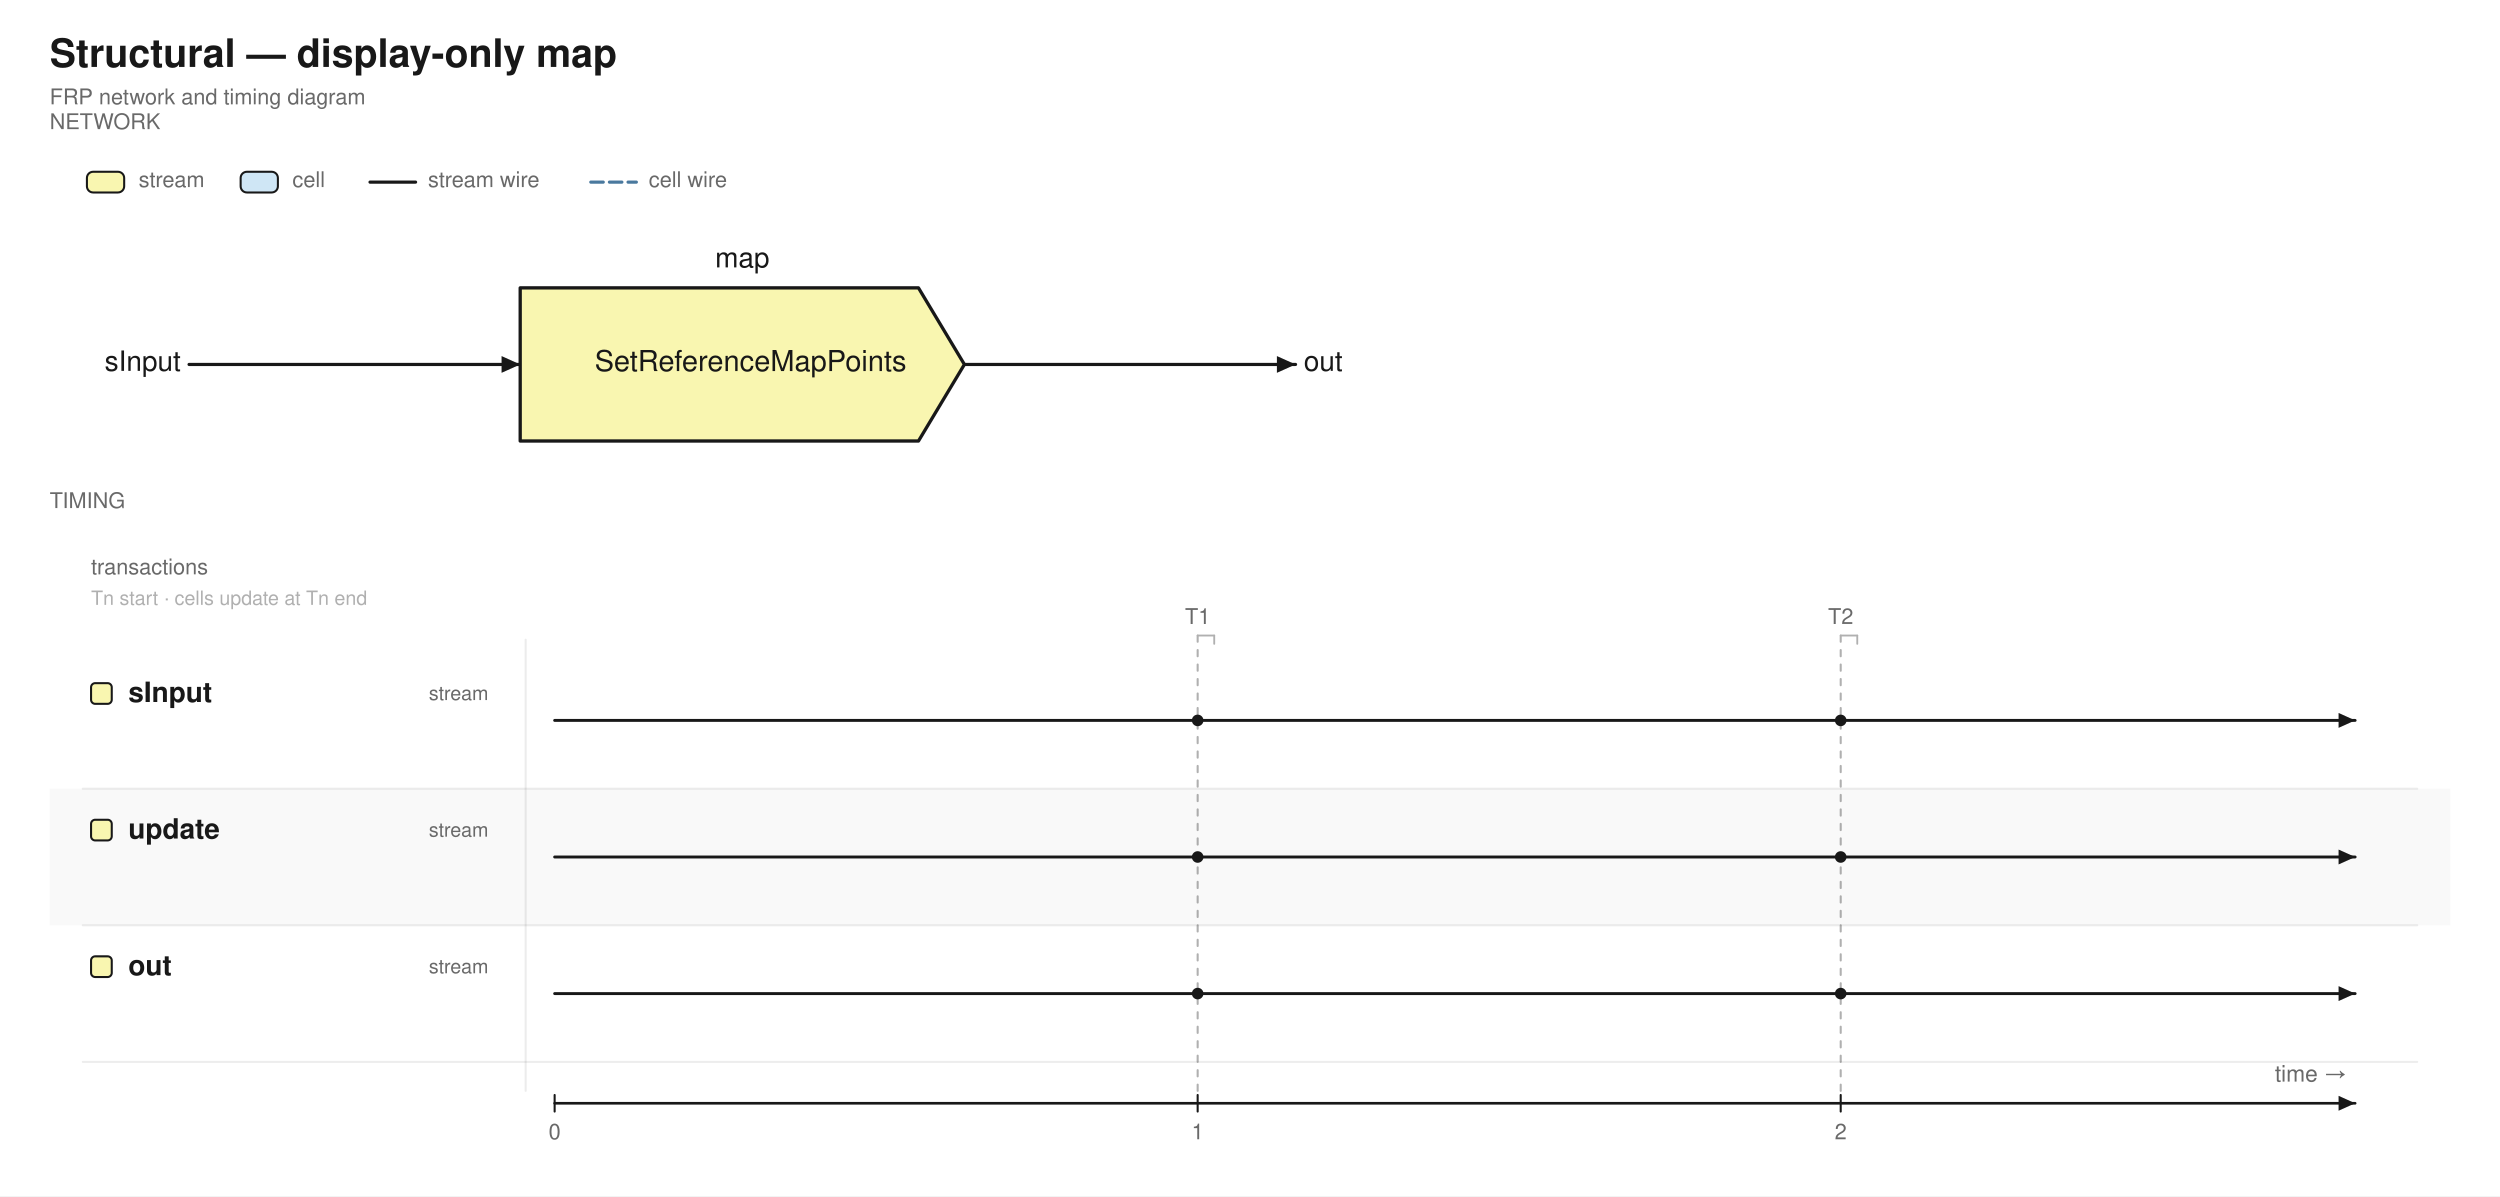
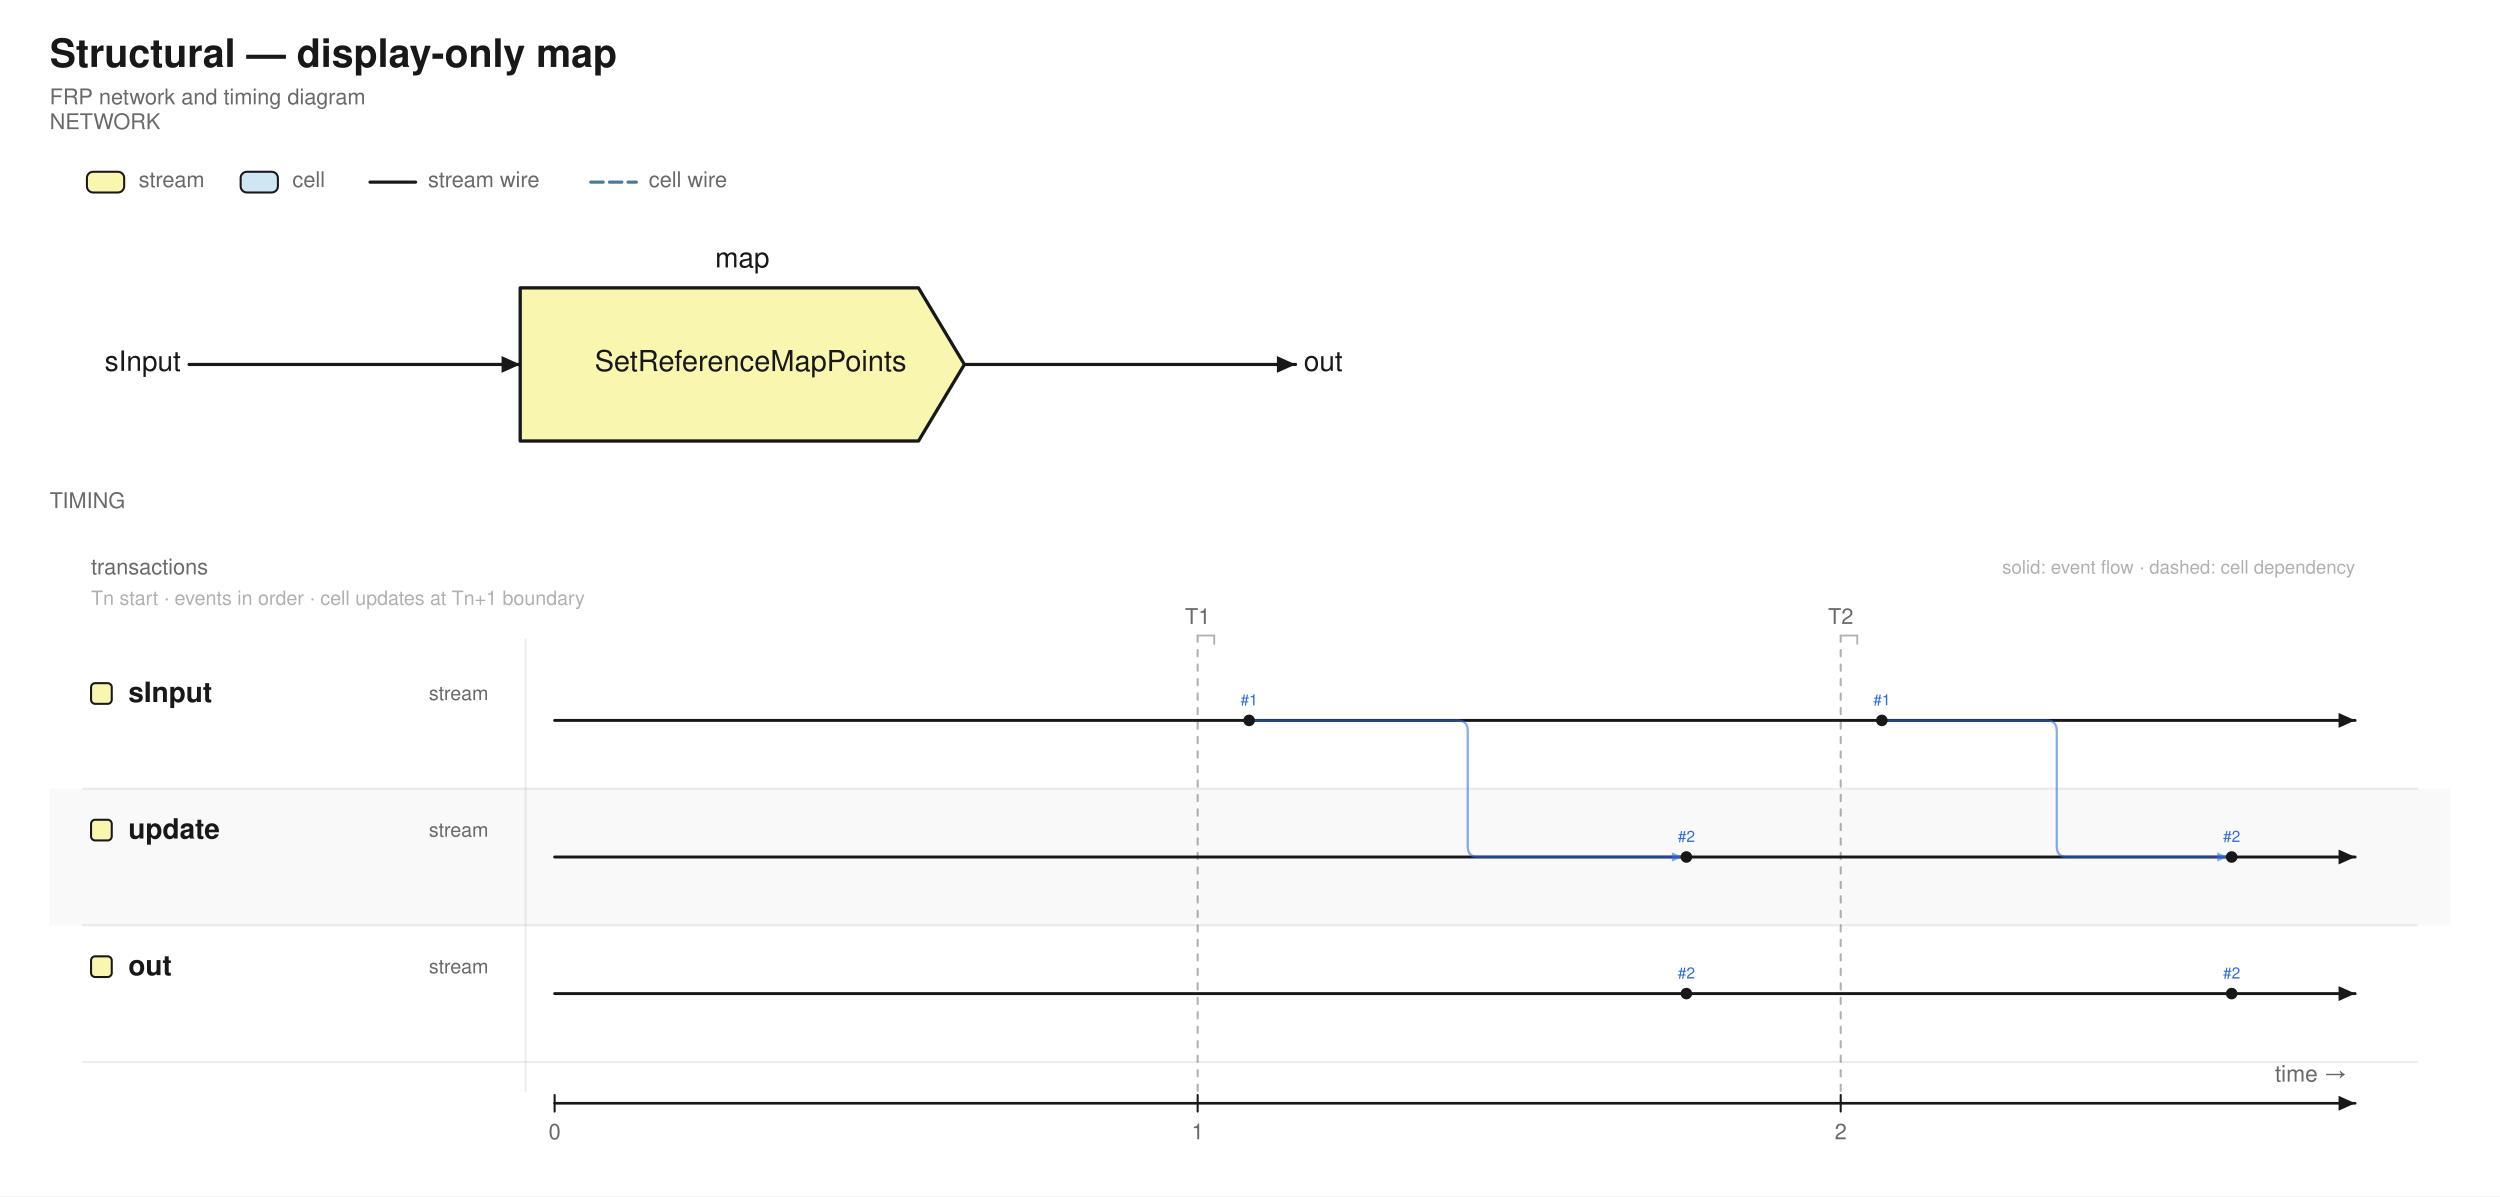
<svg xmlns="http://www.w3.org/2000/svg" width="1208" height="578" viewBox="0 0 1208 578">
  <rect width="100%" height="100%" fill="#ffffff" />
  <g transform="translate(0,0)">
    <text x="24.00" y="28.00" font-family="Helvetica, Arial, 'Noto Sans JP', sans-serif" font-size="19.00" fill="#181818" text-anchor="start" dominant-baseline="central" font-weight="600">Structural — display-only map</text>
    <text x="24.00" y="48.00" font-family="Helvetica, Arial, 'Noto Sans JP', sans-serif" font-size="10.50" fill="#696969" text-anchor="start" dominant-baseline="central">FRP network and timing diagram</text>
    <text x="24.00" y="60.00" font-family="Helvetica, Arial, 'Noto Sans JP', sans-serif" font-size="10.50" fill="#696969" text-anchor="start" dominant-baseline="central">NETWORK</text>
    <rect x="42.00" y="83.00" width="18.00" height="10.00" rx="3.00" fill="#f9f6b0" stroke="#181818" stroke-width="1.00" />
    <text x="67.00" y="88.00" font-family="Helvetica, Arial, 'Noto Sans JP', sans-serif" font-size="10.50" fill="#696969" text-anchor="start" dominant-baseline="central">stream</text>
    <rect x="116.28" y="83.00" width="18.00" height="10.00" rx="3.00" fill="#cfe6f5" stroke="#181818" stroke-width="1.00" />
    <text x="141.28" y="88.00" font-family="Helvetica, Arial, 'Noto Sans JP', sans-serif" font-size="10.50" fill="#696969" text-anchor="start" dominant-baseline="central">cell</text>
    <line x1="178.80" y1="88.00" x2="200.80" y2="88.00" stroke="#181818" stroke-width="1.55" stroke-linecap="round" />
    <text x="206.80" y="88.00" font-family="Helvetica, Arial, 'Noto Sans JP', sans-serif" font-size="10.50" fill="#696969" text-anchor="start" dominant-baseline="central">stream wire</text>
    <line x1="285.48" y1="88.00" x2="307.48" y2="88.00" stroke="#4a799e" stroke-width="1.55" stroke-linecap="round" stroke-dasharray="6.00 3.00" />
    <text x="313.48" y="88.00" font-family="Helvetica, Arial, 'Noto Sans JP', sans-serif" font-size="10.50" fill="#696969" text-anchor="start" dominant-baseline="central">cell wire</text>
    <path d="M91.36,176.10 L105.36,176.10 L237.36,176.10 L251.36,176.10" fill="none" stroke="#181818" stroke-width="1.55" stroke-linecap="round" stroke-linejoin="round" />
    <path d="M251.36,176.10 L242.36,180.15 L242.36,172.05 Z" fill="#181818" />
    <path d="M466.00,176.10 L480.00,176.10 L612.00,176.10 L626.00,176.10" fill="none" stroke="#181818" stroke-width="1.55" stroke-linecap="round" stroke-linejoin="round" />
    <path d="M626.00,176.10 L617.00,180.15 L617.00,172.05 Z" fill="#181818" />
    <text x="87.36" y="176.10" font-family="Helvetica, Arial, 'Noto Sans JP', sans-serif" font-size="13.50" fill="#181818" text-anchor="end" dominant-baseline="central">sInput</text>
    <path d="M251.36,139.10 L443.80,139.10 L466.00,176.10 L443.80,213.10 L251.36,213.10 Z" fill="#f9f6b0" stroke="#181818" stroke-width="1.60" stroke-linejoin="round" />
    <text x="358.68" y="126.10" font-family="Helvetica, Arial, 'Noto Sans JP', sans-serif" font-size="13.50" fill="#181818" text-anchor="middle" dominant-baseline="central">map</text>
    <text x="362.68" y="176.10" font-family="Helvetica, Arial, 'Noto Sans JP', sans-serif" font-size="14.00" fill="#181818" text-anchor="middle" dominant-baseline="central">SetReferenceMapPoints</text>
    <text x="630.00" y="176.10" font-family="Helvetica, Arial, 'Noto Sans JP', sans-serif" font-size="13.50" fill="#181818" text-anchor="start" dominant-baseline="central">out</text>
    <text x="24.00" y="243.10" font-family="Helvetica, Arial, 'Noto Sans JP', sans-serif" font-size="10.50" fill="#696969" text-anchor="start" dominant-baseline="central">TIMING</text>
    <text x="44.00" y="275.10" font-family="Helvetica, Arial, 'Noto Sans JP', sans-serif" font-size="10.50" fill="#696969" text-anchor="start" dominant-baseline="central">transactions</text>
-     <text x="44.00" y="290.10" font-family="Helvetica, Arial, 'Noto Sans JP', sans-serif" font-size="9.50" fill="#b0b0b0" text-anchor="start" dominant-baseline="central">Tn start · cells update at Tn end</text>
+     <text x="44.00" y="290.10" font-family="Helvetica, Arial, 'Noto Sans JP', sans-serif" font-size="9.50" fill="#b0b0b0" text-anchor="start" dominant-baseline="central">Tn start · events in order · cell updates at Tn+1 boundary</text>
+     <text x="1138.00" y="275.10" font-family="Helvetica, Arial, 'Noto Sans JP', sans-serif" font-size="9.00" fill="#b0b0b0" text-anchor="end" dominant-baseline="central">solid: event flow · dashed: cell dependency</text>
    <line x1="578.71" y1="307.10" x2="578.71" y2="527.10" stroke="#b0b0b0" stroke-width="1.00" stroke-linecap="round" stroke-dasharray="3.00 4.00" />
    <line x1="578.71" y1="307.10" x2="586.71" y2="307.10" stroke="#b0b0b0" stroke-width="0.90" stroke-linecap="round" />
    <line x1="586.71" y1="307.10" x2="586.71" y2="311.10" stroke="#b0b0b0" stroke-width="0.90" stroke-linecap="round" />
    <text x="578.71" y="299.10" font-family="Helvetica, Arial, 'Noto Sans JP', sans-serif" font-size="10.50" fill="#696969" text-anchor="middle" dominant-baseline="central">T1</text>
    <line x1="889.43" y1="307.10" x2="889.43" y2="527.10" stroke="#b0b0b0" stroke-width="1.00" stroke-linecap="round" stroke-dasharray="3.00 4.00" />
    <line x1="889.43" y1="307.10" x2="897.43" y2="307.10" stroke="#b0b0b0" stroke-width="0.90" stroke-linecap="round" />
    <line x1="897.43" y1="307.10" x2="897.43" y2="311.10" stroke="#b0b0b0" stroke-width="0.90" stroke-linecap="round" />
    <text x="889.43" y="299.10" font-family="Helvetica, Arial, 'Noto Sans JP', sans-serif" font-size="10.50" fill="#696969" text-anchor="middle" dominant-baseline="central">T2</text>
    <line x1="254.00" y1="309.10" x2="254.00" y2="527.10" stroke="rgba(0,0,0,0.078)" stroke-width="1.00" stroke-linecap="round" />
    <line x1="40.00" y1="381.10" x2="1168.00" y2="381.10" stroke="rgba(0,0,0,0.071)" stroke-width="1.00" stroke-linecap="round" />
    <rect x="44.00" y="330.10" width="10.00" height="10.00" rx="2.00" fill="#f9f6b0" stroke="#181818" stroke-width="1.00" />
    <text x="62.00" y="336.10" font-family="Helvetica, Arial, 'Noto Sans JP', sans-serif" font-size="13.50" fill="#181818" text-anchor="start" dominant-baseline="central" font-weight="600">sInput</text>
    <text x="236.00" y="336.10" font-family="Helvetica, Arial, 'Noto Sans JP', sans-serif" font-size="9.50" fill="#696969" text-anchor="end" dominant-baseline="central">stream</text>
    <line x1="268.00" y1="348.10" x2="1138.00" y2="348.10" stroke="#181818" stroke-width="1.40" stroke-linecap="round" />
    <path d="M1138.00,348.10 L1130.00,351.70 L1130.00,344.50 Z" fill="#181818" />
-     <circle cx="578.71" cy="348.10" r="2.80" fill="#181818" />
-     <circle cx="889.43" cy="348.10" r="2.80" fill="#181818" />
    <rect x="24.00" y="381.10" width="1160.00" height="66.00" rx="0.00" fill="rgba(0,0,0,0.027)" />
    <line x1="40.00" y1="447.10" x2="1168.00" y2="447.10" stroke="rgba(0,0,0,0.071)" stroke-width="1.00" stroke-linecap="round" />
    <rect x="44.00" y="396.10" width="10.00" height="10.00" rx="2.00" fill="#f9f6b0" stroke="#181818" stroke-width="1.00" />
    <text x="62.00" y="402.10" font-family="Helvetica, Arial, 'Noto Sans JP', sans-serif" font-size="13.50" fill="#181818" text-anchor="start" dominant-baseline="central" font-weight="600">update</text>
    <text x="236.00" y="402.10" font-family="Helvetica, Arial, 'Noto Sans JP', sans-serif" font-size="9.50" fill="#696969" text-anchor="end" dominant-baseline="central">stream</text>
    <line x1="268.00" y1="414.10" x2="1138.00" y2="414.10" stroke="#181818" stroke-width="1.40" stroke-linecap="round" />
    <path d="M1138.00,414.10 L1130.00,417.70 L1130.00,410.50 Z" fill="#181818" />
-     <circle cx="578.71" cy="414.10" r="2.80" fill="#181818" />
-     <circle cx="889.43" cy="414.10" r="2.80" fill="#181818" />
    <line x1="40.00" y1="513.10" x2="1168.00" y2="513.10" stroke="rgba(0,0,0,0.071)" stroke-width="1.00" stroke-linecap="round" />
    <rect x="44.00" y="462.10" width="10.00" height="10.00" rx="2.00" fill="#f9f6b0" stroke="#181818" stroke-width="1.00" />
    <text x="62.00" y="468.10" font-family="Helvetica, Arial, 'Noto Sans JP', sans-serif" font-size="13.50" fill="#181818" text-anchor="start" dominant-baseline="central" font-weight="600">out</text>
    <text x="236.00" y="468.10" font-family="Helvetica, Arial, 'Noto Sans JP', sans-serif" font-size="9.50" fill="#696969" text-anchor="end" dominant-baseline="central">stream</text>
    <line x1="268.00" y1="480.10" x2="1138.00" y2="480.10" stroke="#181818" stroke-width="1.40" stroke-linecap="round" />
    <path d="M1138.00,480.10 L1130.00,483.70 L1130.00,476.50 Z" fill="#181818" />
-     <circle cx="578.71" cy="480.10" r="2.80" fill="#181818" />
-     <circle cx="889.43" cy="480.10" r="2.80" fill="#181818" />
+     <path d="M605.57,348.10 L704.21,348.10 L705.74,348.24 L706.99,348.66 L707.96,349.35 L708.66,350.32 L709.08,351.57 L709.21,353.10 L709.21,353.10 L709.21,409.10 L709.35,410.63 L709.77,411.88 L710.46,412.85 L711.44,413.54 L712.69,413.96 L714.21,414.10 L714.21,414.10 L812.86,414.10" fill="none" stroke="rgba(45,108,223,0.569)" stroke-width="1.10" stroke-linecap="round" stroke-linejoin="round" />
+     <path d="M812.86,414.10 L807.86,416.35 L807.86,411.85 Z" fill="rgba(45,108,223,0.569)" />
+     <path d="M911.31,348.10 L988.83,348.10 L990.36,348.24 L991.61,348.66 L992.58,349.35 L993.27,350.32 L993.69,351.57 L993.83,353.10 L993.83,353.10 L993.83,409.10 L993.97,410.63 L994.38,411.88 L995.08,412.85 L996.05,413.54 L997.30,413.96 L998.83,414.10 L998.83,414.10 L1076.34,414.10" fill="none" stroke="rgba(45,108,223,0.569)" stroke-width="1.10" stroke-linecap="round" stroke-linejoin="round" />
+     <path d="M1076.34,414.10 L1071.34,416.35 L1071.34,411.85 Z" fill="rgba(45,108,223,0.569)" />
+     <circle cx="603.57" cy="348.10" r="2.80" fill="#181818" />
+     <text x="603.57" y="339.10" font-family="Helvetica, Arial, 'Noto Sans JP', sans-serif" font-size="7.50" fill="#2d6cdf" text-anchor="middle" dominant-baseline="central">#1</text>
+     <circle cx="909.31" cy="348.10" r="2.80" fill="#181818" />
+     <text x="909.31" y="339.10" font-family="Helvetica, Arial, 'Noto Sans JP', sans-serif" font-size="7.50" fill="#2d6cdf" text-anchor="middle" dominant-baseline="central">#1</text>
+     <circle cx="814.86" cy="414.10" r="2.80" fill="#181818" />
+     <text x="814.86" y="405.10" font-family="Helvetica, Arial, 'Noto Sans JP', sans-serif" font-size="7.50" fill="#2d6cdf" text-anchor="middle" dominant-baseline="central">#2</text>
+     <circle cx="1078.34" cy="414.10" r="2.80" fill="#181818" />
+     <text x="1078.34" y="405.10" font-family="Helvetica, Arial, 'Noto Sans JP', sans-serif" font-size="7.50" fill="#2d6cdf" text-anchor="middle" dominant-baseline="central">#2</text>
+     <circle cx="814.86" cy="480.10" r="2.80" fill="#181818" />
+     <text x="814.86" y="471.10" font-family="Helvetica, Arial, 'Noto Sans JP', sans-serif" font-size="7.50" fill="#2d6cdf" text-anchor="middle" dominant-baseline="central">#2</text>
+     <circle cx="1078.34" cy="480.10" r="2.80" fill="#181818" />
+     <text x="1078.34" y="471.10" font-family="Helvetica, Arial, 'Noto Sans JP', sans-serif" font-size="7.50" fill="#2d6cdf" text-anchor="middle" dominant-baseline="central">#2</text>
    <line x1="268.00" y1="533.10" x2="1138.00" y2="533.10" stroke="#181818" stroke-width="1.30" stroke-linecap="round" />
    <path d="M1138.00,533.10 L1130.00,536.70 L1130.00,529.50 Z" fill="#181818" />
    <line x1="268.00" y1="529.10" x2="268.00" y2="537.10" stroke="#181818" stroke-width="1.00" stroke-linecap="round" />
    <text x="268.00" y="548.10" font-family="Helvetica, Arial, 'Noto Sans JP', sans-serif" font-size="10.50" fill="#696969" text-anchor="middle" dominant-baseline="central">0</text>
    <line x1="578.71" y1="529.10" x2="578.71" y2="537.10" stroke="#181818" stroke-width="1.00" stroke-linecap="round" />
    <text x="578.71" y="548.10" font-family="Helvetica, Arial, 'Noto Sans JP', sans-serif" font-size="10.50" fill="#696969" text-anchor="middle" dominant-baseline="central">1</text>
    <line x1="889.43" y1="529.10" x2="889.43" y2="537.10" stroke="#181818" stroke-width="1.00" stroke-linecap="round" />
    <text x="889.43" y="548.10" font-family="Helvetica, Arial, 'Noto Sans JP', sans-serif" font-size="10.50" fill="#696969" text-anchor="middle" dominant-baseline="central">2</text>
    <text x="1134.00" y="520.10" font-family="Helvetica, Arial, 'Noto Sans JP', sans-serif" font-size="11.00" fill="#696969" text-anchor="end" dominant-baseline="central">time →</text>
  </g>
</svg>
